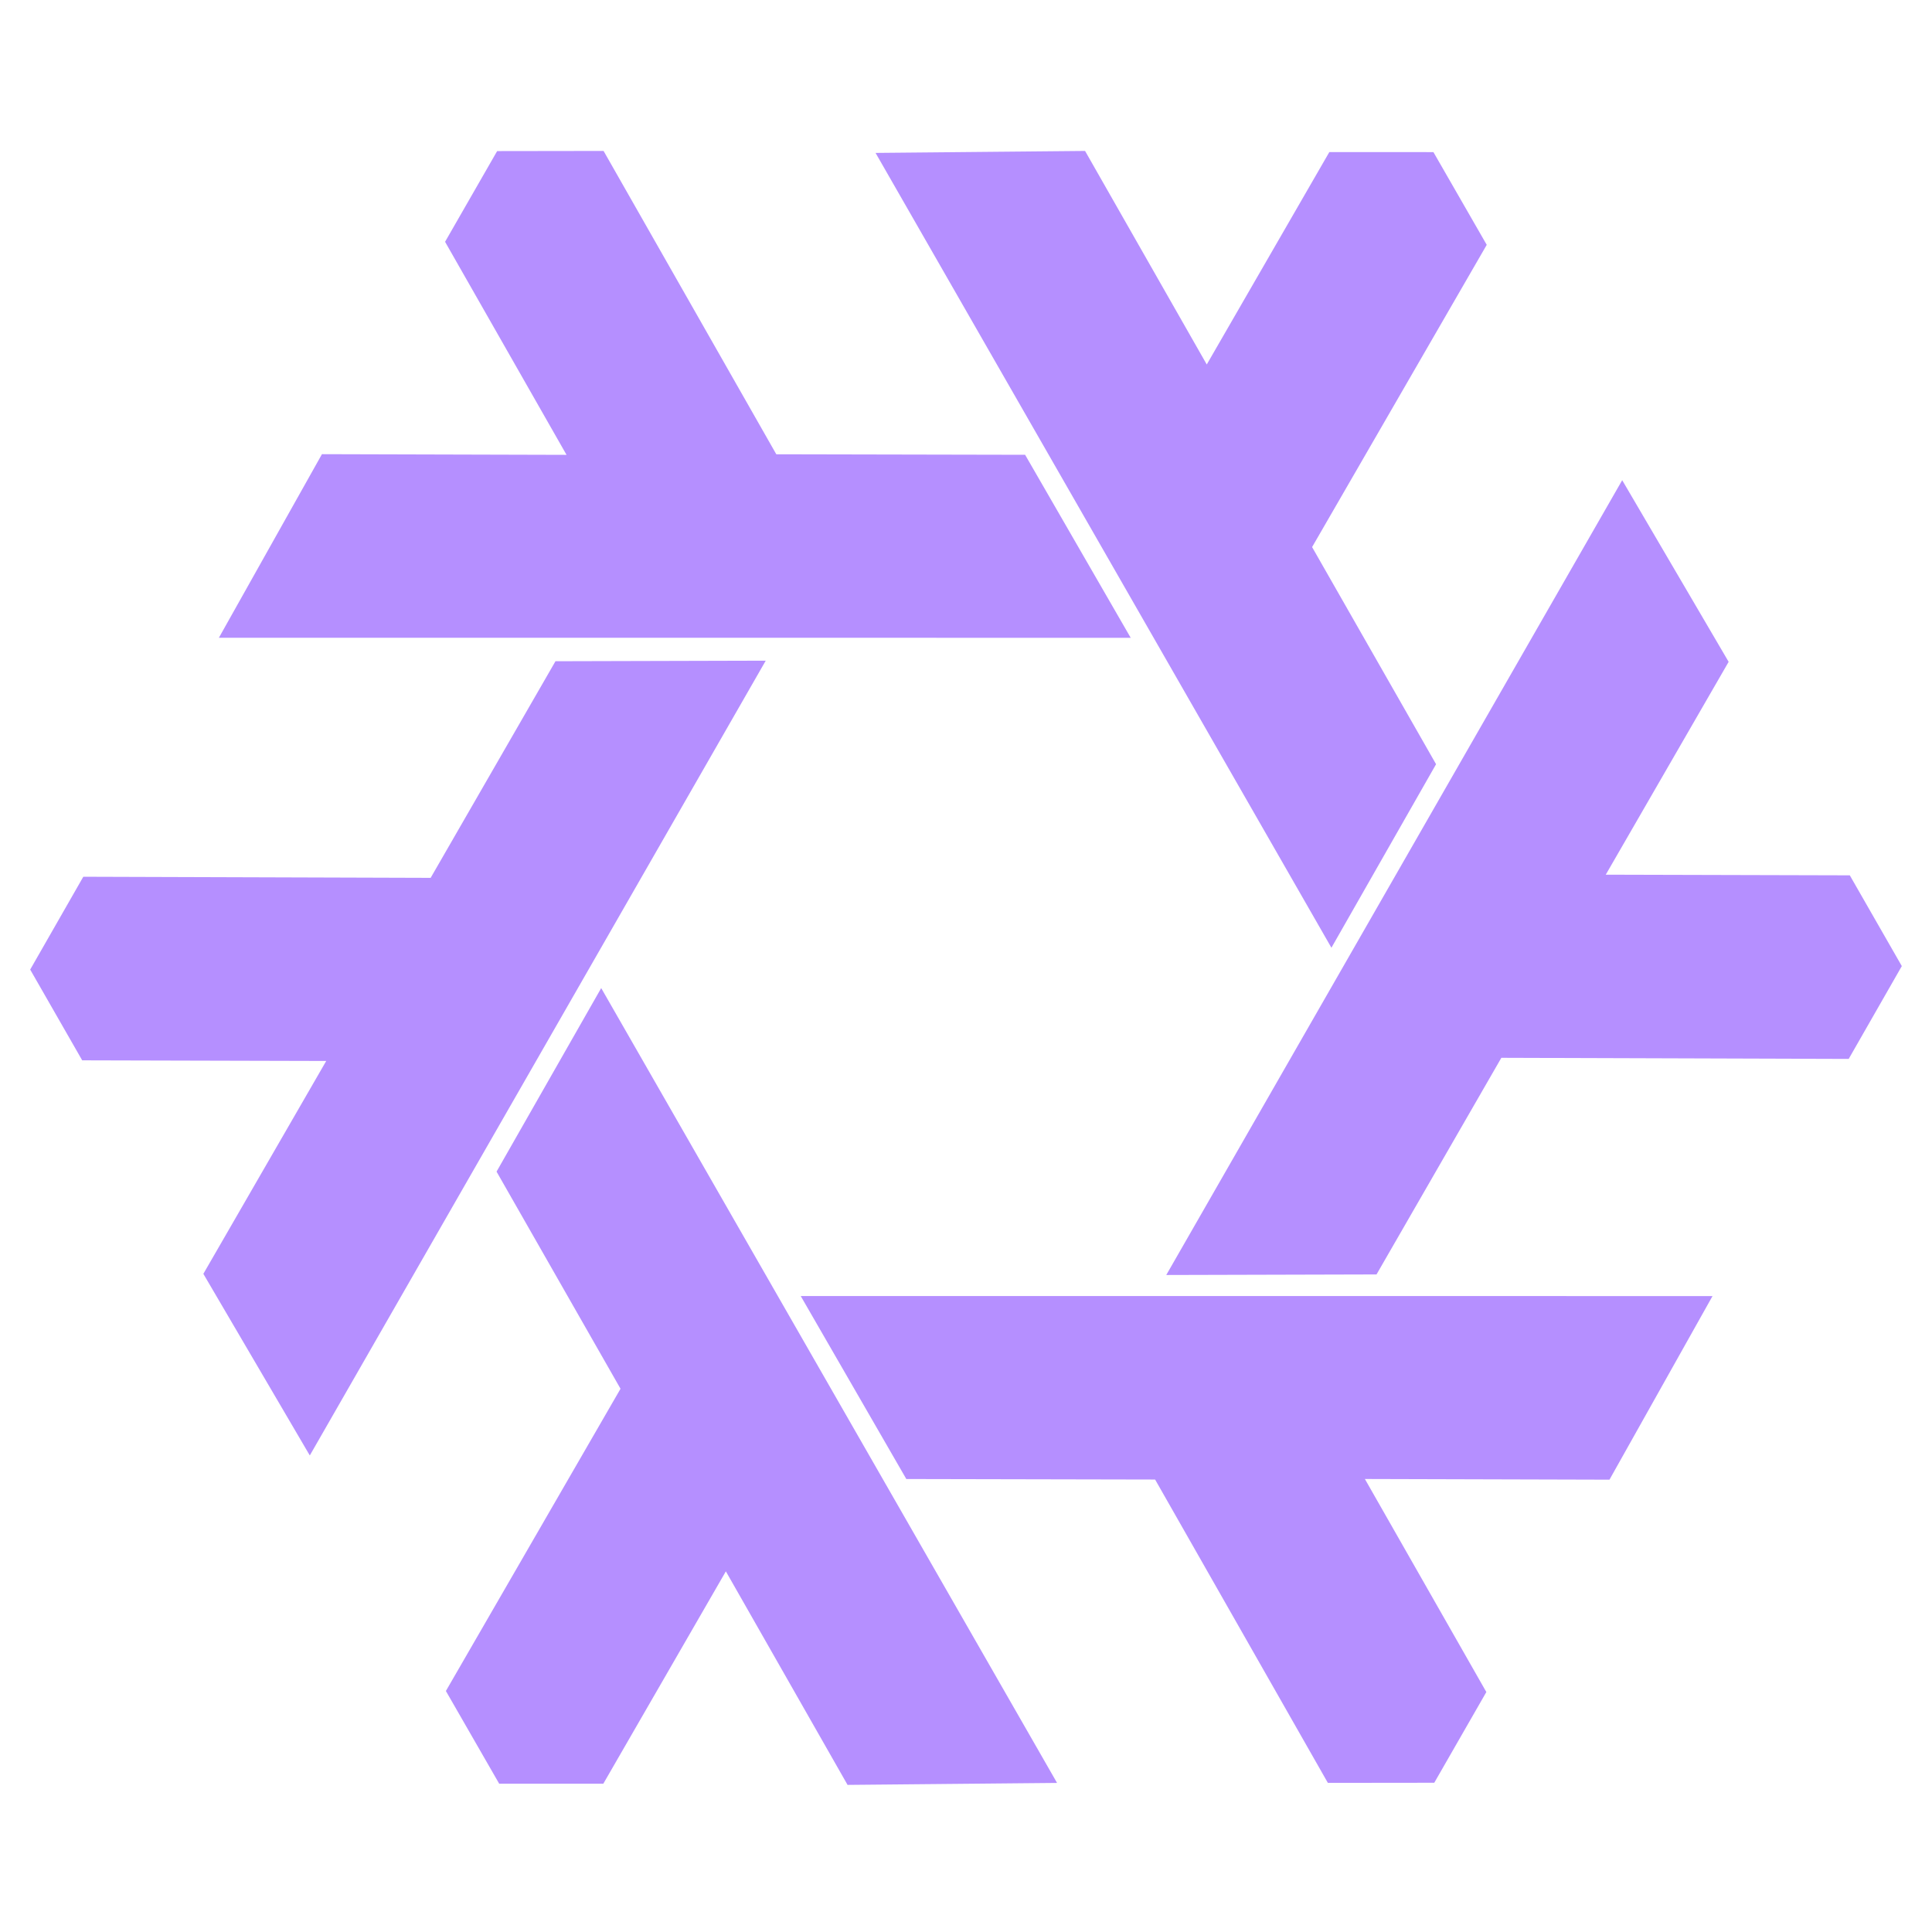
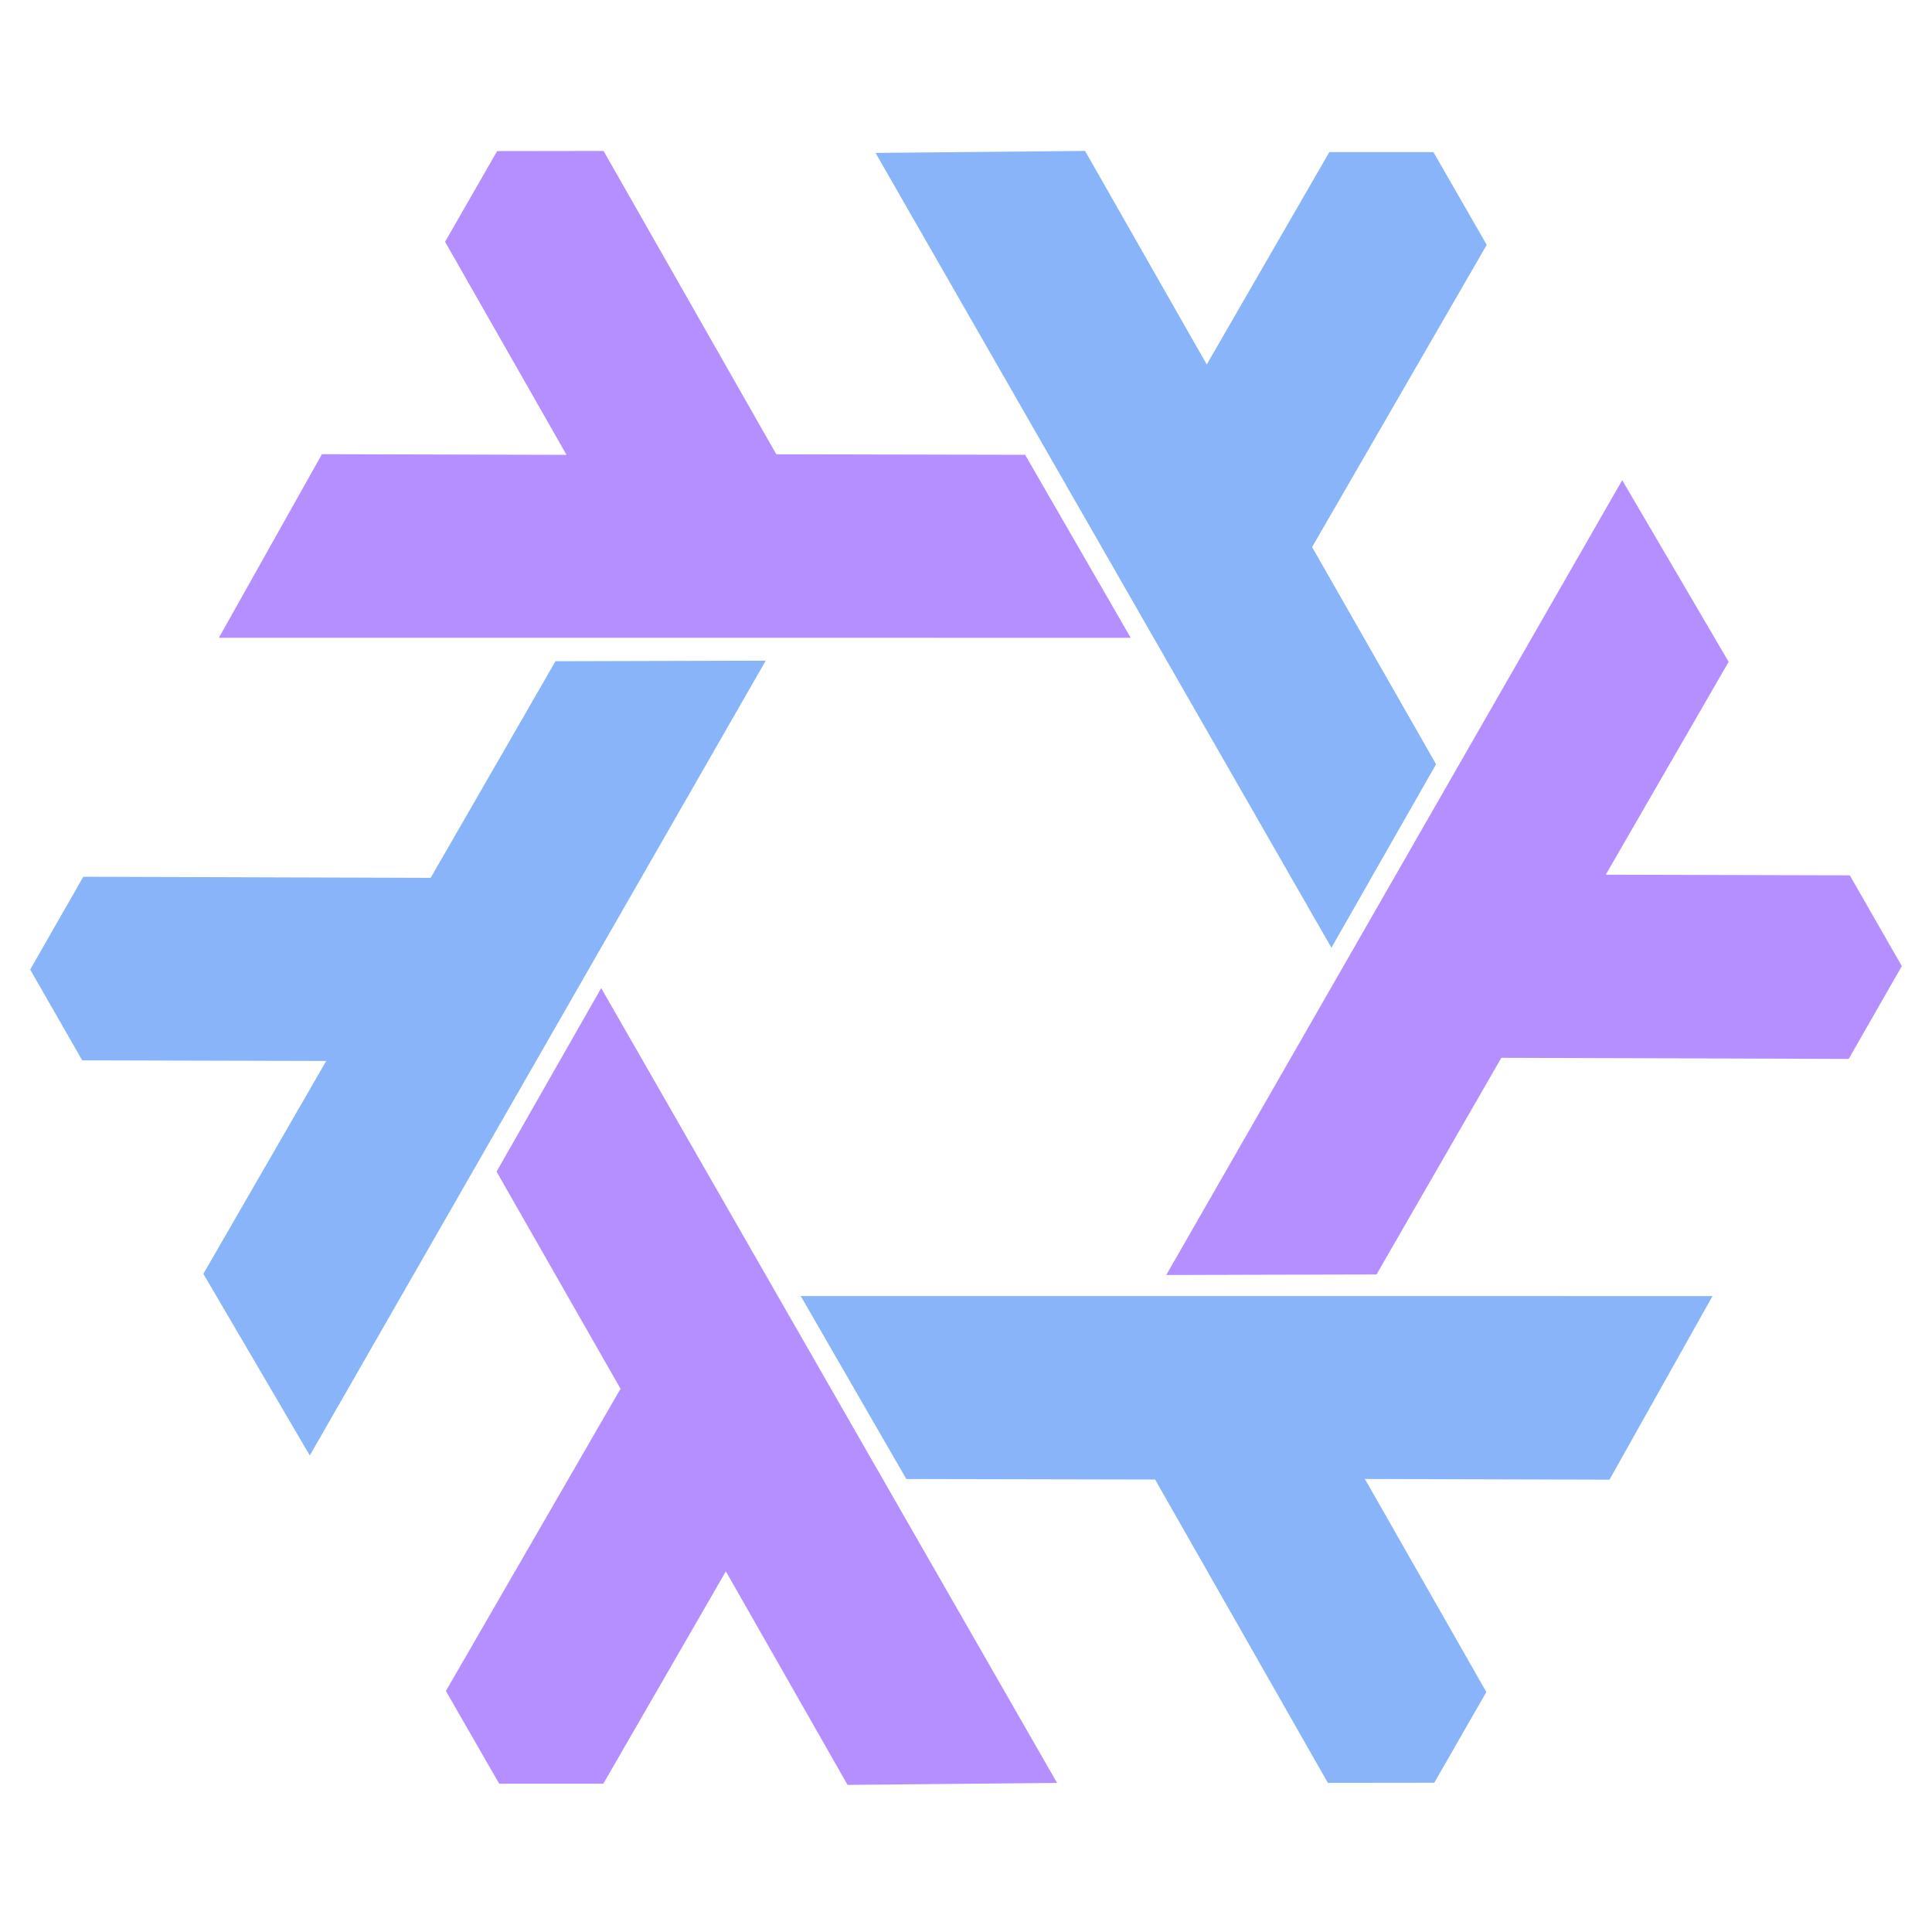
<svg xmlns="http://www.w3.org/2000/svg" viewBox="0 0 128 128">
-   <path fill="#B58FFF" d="M50.732 43.771L20.525 96.428l-7.052-12.033 8.14-14.103-16.167-.042L2 64.237l3.519-6.15 23.013.073 8.27-14.352 13.93-.037zm2.318 42.094l60.409.003-6.827 12.164-16.205-.045 8.047 14.115-3.45 6.01-7.05.008-11.445-20.097-16.483-.034-6.996-12.124zm35.16-23.074l-30.202-52.66L71.888 10l8.063 14.148 8.12-14.072 6.897.002 3.532 6.143-11.57 20.024 8.213 14.386-6.933 12.16z" clip-rule="evenodd" fill-rule="evenodd" />
+   <path fill="#89B4FA" d="M50.732 43.771L20.525 96.428l-7.052-12.033 8.14-14.103-16.167-.042L2 64.237l3.519-6.15 23.013.073 8.27-14.352 13.93-.037zm2.318 42.094l60.409.003-6.827 12.164-16.205-.045 8.047 14.115-3.45 6.01-7.05.008-11.445-20.097-16.483-.034-6.996-12.124zm35.16-23.074l-30.202-52.66L71.888 10l8.063 14.148 8.12-14.072 6.897.002 3.532 6.143-11.57 20.024 8.213 14.386-6.933 12.16z" clip-rule="evenodd" fill-rule="evenodd" />
  <path fill="#B58FFF" d="M39.831 65.463l30.202 52.66-13.88.131-8.063-14.148-8.12 14.072-6.897-.002-3.532-6.143 11.57-20.024-8.213-14.386 6.933-12.16zm35.08-23.207l-60.409-.003L21.33 30.09l16.204.045-8.047-14.115 3.45-6.01 7.051-.01 11.444 20.097 16.484.034 6.996 12.124zm2.357 42.216l30.207-52.658 7.052 12.034-8.141 14.102 16.168.043L126 64.006l-3.519 6.15-23.013-.073-8.27 14.352-13.93.037z" clip-rule="evenodd" fill-rule="evenodd" />
</svg>
